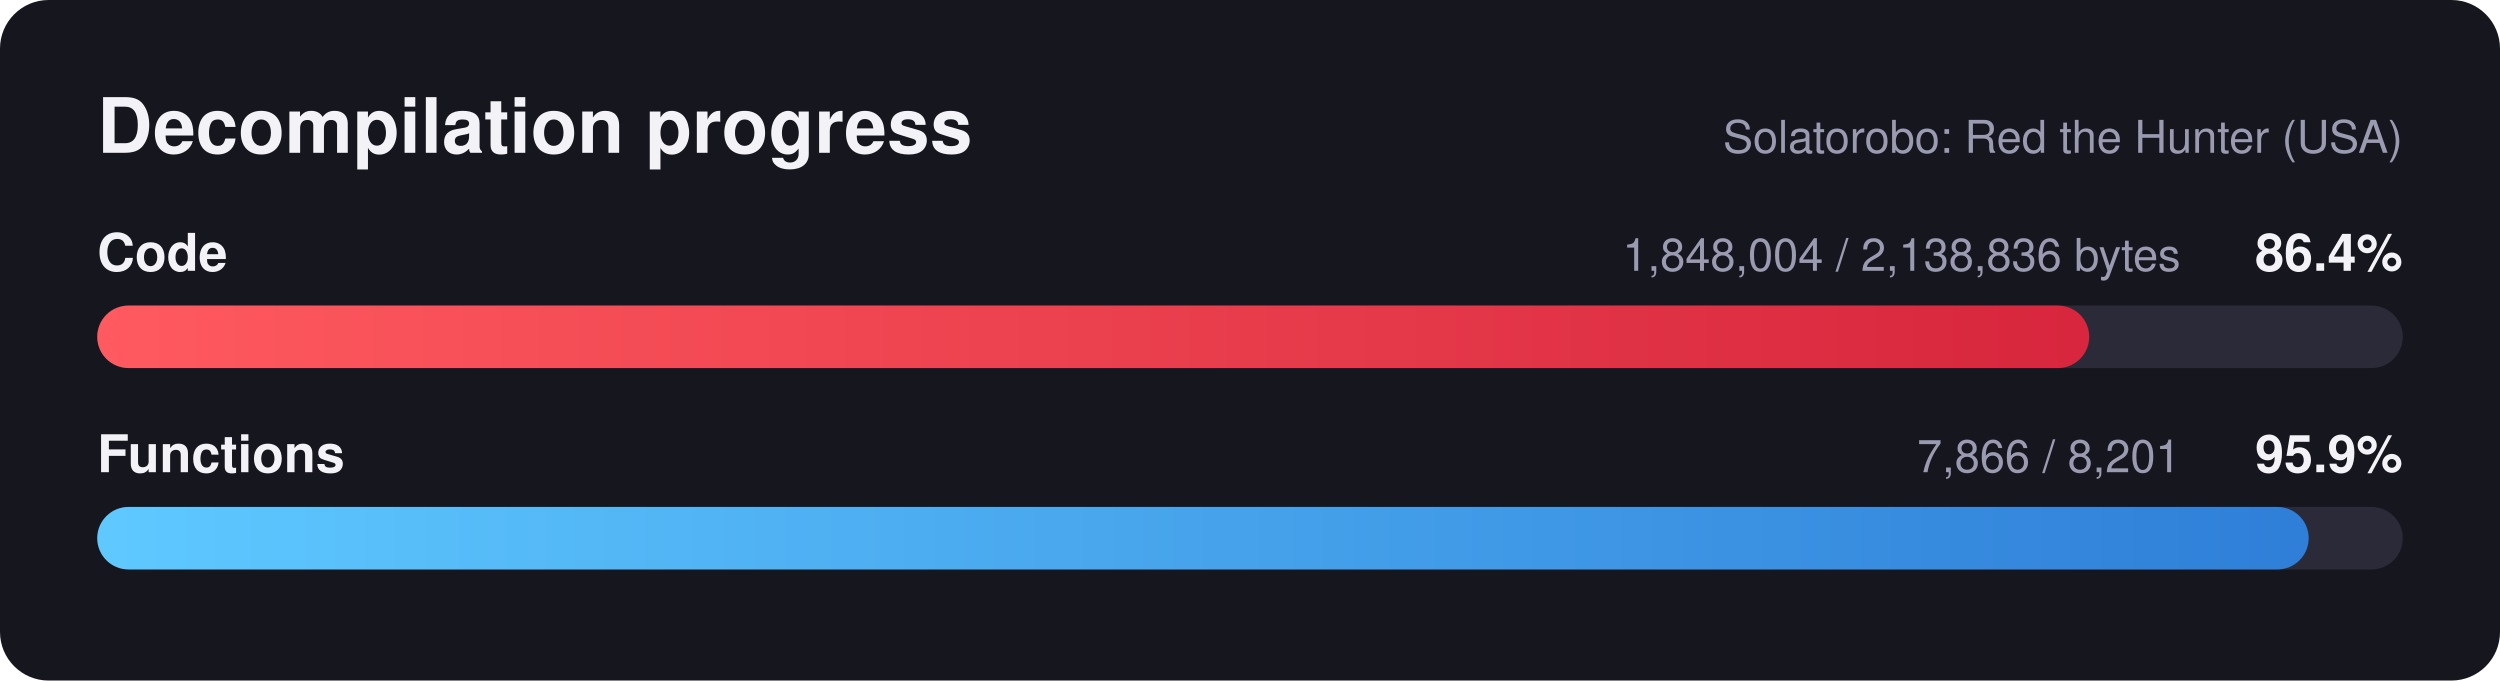
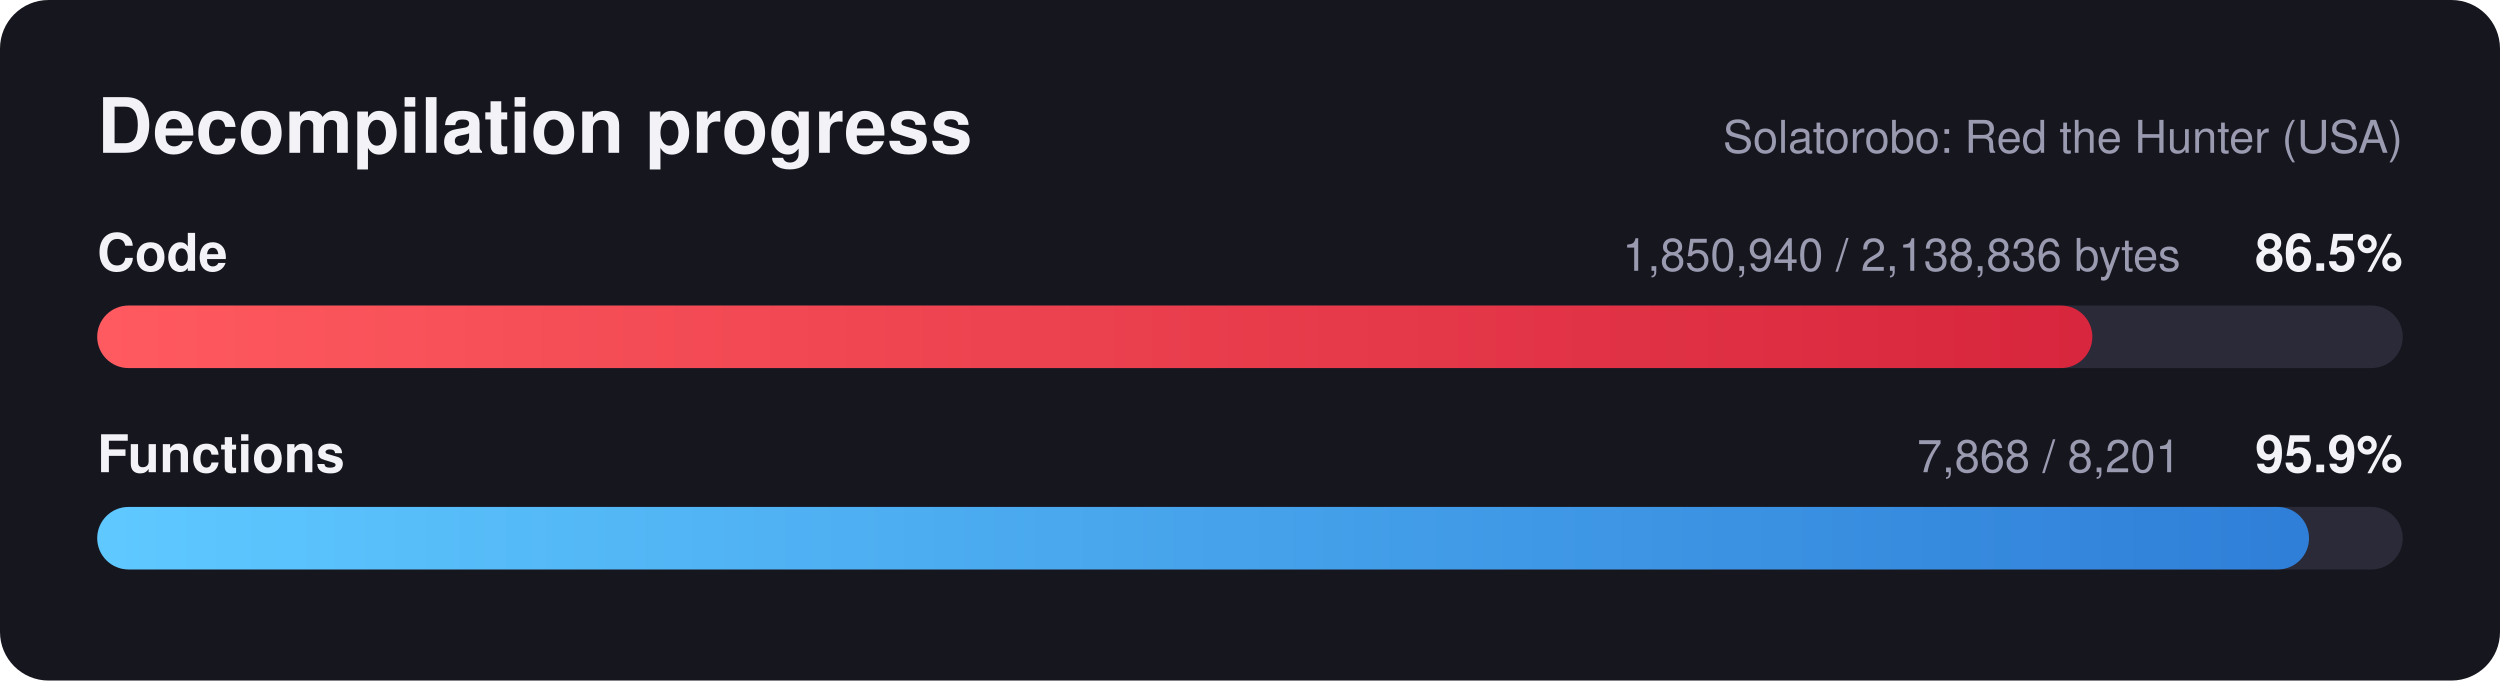
<svg xmlns="http://www.w3.org/2000/svg" width="720" height="196" viewBox="0 0 720 196" font-family="Segoe UI, Helvetica, Arial, sans-serif">
  <defs>
    <linearGradient id="red" x1="0" x2="1" y1="0" y2="0">
      <stop offset="0" stop-color="#ff5a5f" />
      <stop offset="1" stop-color="#d7263d" />
    </linearGradient>
    <linearGradient id="blue" x1="0" x2="1" y1="0" y2="0">
      <stop offset="0" stop-color="#5ec8ff" />
      <stop offset="1" stop-color="#2f7fd8" />
    </linearGradient>
  </defs>
  <rect width="720" height="196" rx="14" fill="#16161f" />
  <text x="28" y="44" fill="#f2f2f7" font-size="22" font-weight="700">Decompilation progress</text>
  <text x="692" y="44" fill="#9a9ab0" font-size="13" text-anchor="end">Solatorobo: Red the Hunter (USA)</text>
  <text x="28" y="78" fill="#f2f2f7" font-size="15" font-weight="600">Code</text>
-   <text x="692" y="78" fill="#f2f2f7" font-size="15" font-weight="700" text-anchor="end">86.4%</text>
-   <text x="628" y="78" fill="#9a9ab0" font-size="13" text-anchor="end">1,848,004 / 2,138,836 bytes</text>
+   <text x="692" y="78" fill="#f2f2f7" font-size="15" font-weight="700" text-anchor="end">86.5%</text>
+   <text x="628" y="78" fill="#9a9ab0" font-size="13" text-anchor="end">1,850,940 / 2,138,836 bytes</text>
  <rect x="28" y="88" width="664" height="18" rx="9.0" fill="#2a2a38" />
-   <rect x="28" y="88" width="573.7" height="18" rx="9.0" fill="url(#red)" />
+   <rect x="28" y="88" width="574.6" height="18" rx="9.0" fill="url(#red)" />
  <text x="28" y="136" fill="#f2f2f7" font-size="15" font-weight="600">Functions</text>
  <text x="692" y="136" fill="#f2f2f7" font-size="15" font-weight="700" text-anchor="end">95.9%</text>
-   <text x="628" y="136" fill="#9a9ab0" font-size="13" text-anchor="end">7,866 / 8,201</text>
+   <text x="628" y="136" fill="#9a9ab0" font-size="13" text-anchor="end">7,868 / 8,201</text>
  <rect x="28" y="146" width="664" height="18" rx="9.0" fill="#2a2a38" />
-   <rect x="28" y="146" width="636.9" height="18" rx="9.0" fill="url(#blue)" />
+   <rect x="28" y="146" width="637.0" height="18" rx="9.0" fill="url(#blue)" />
</svg>
